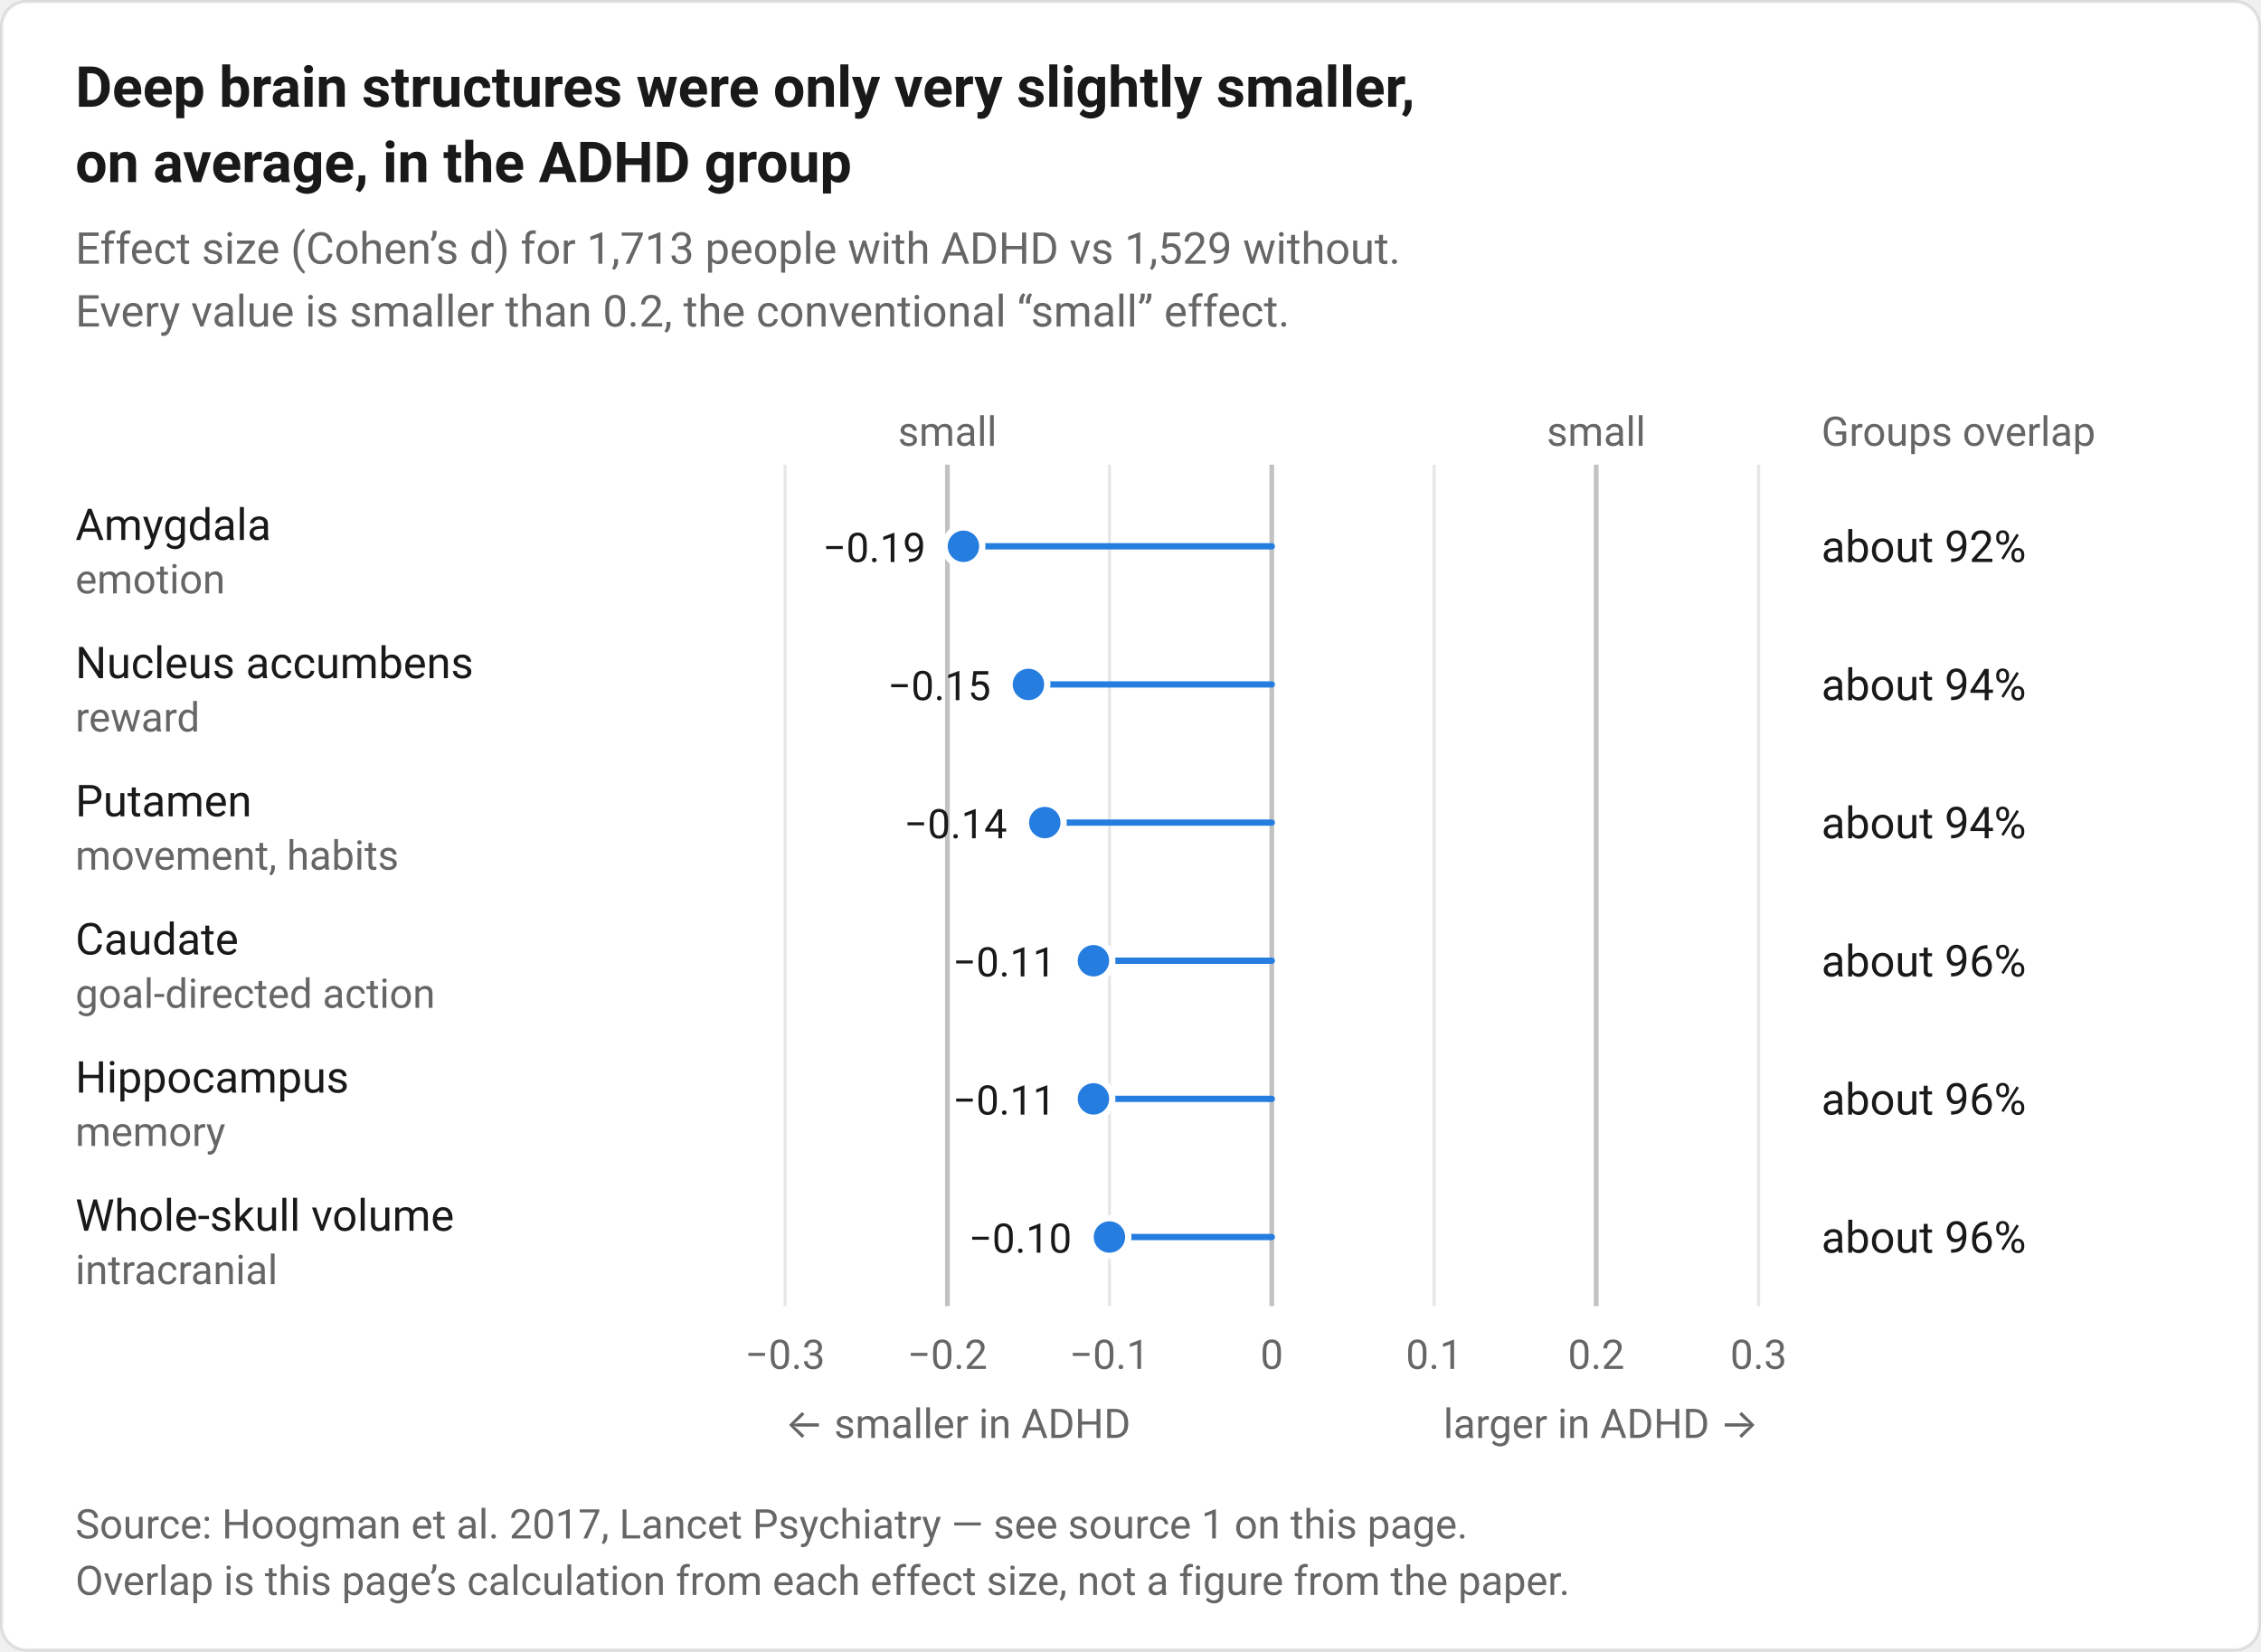
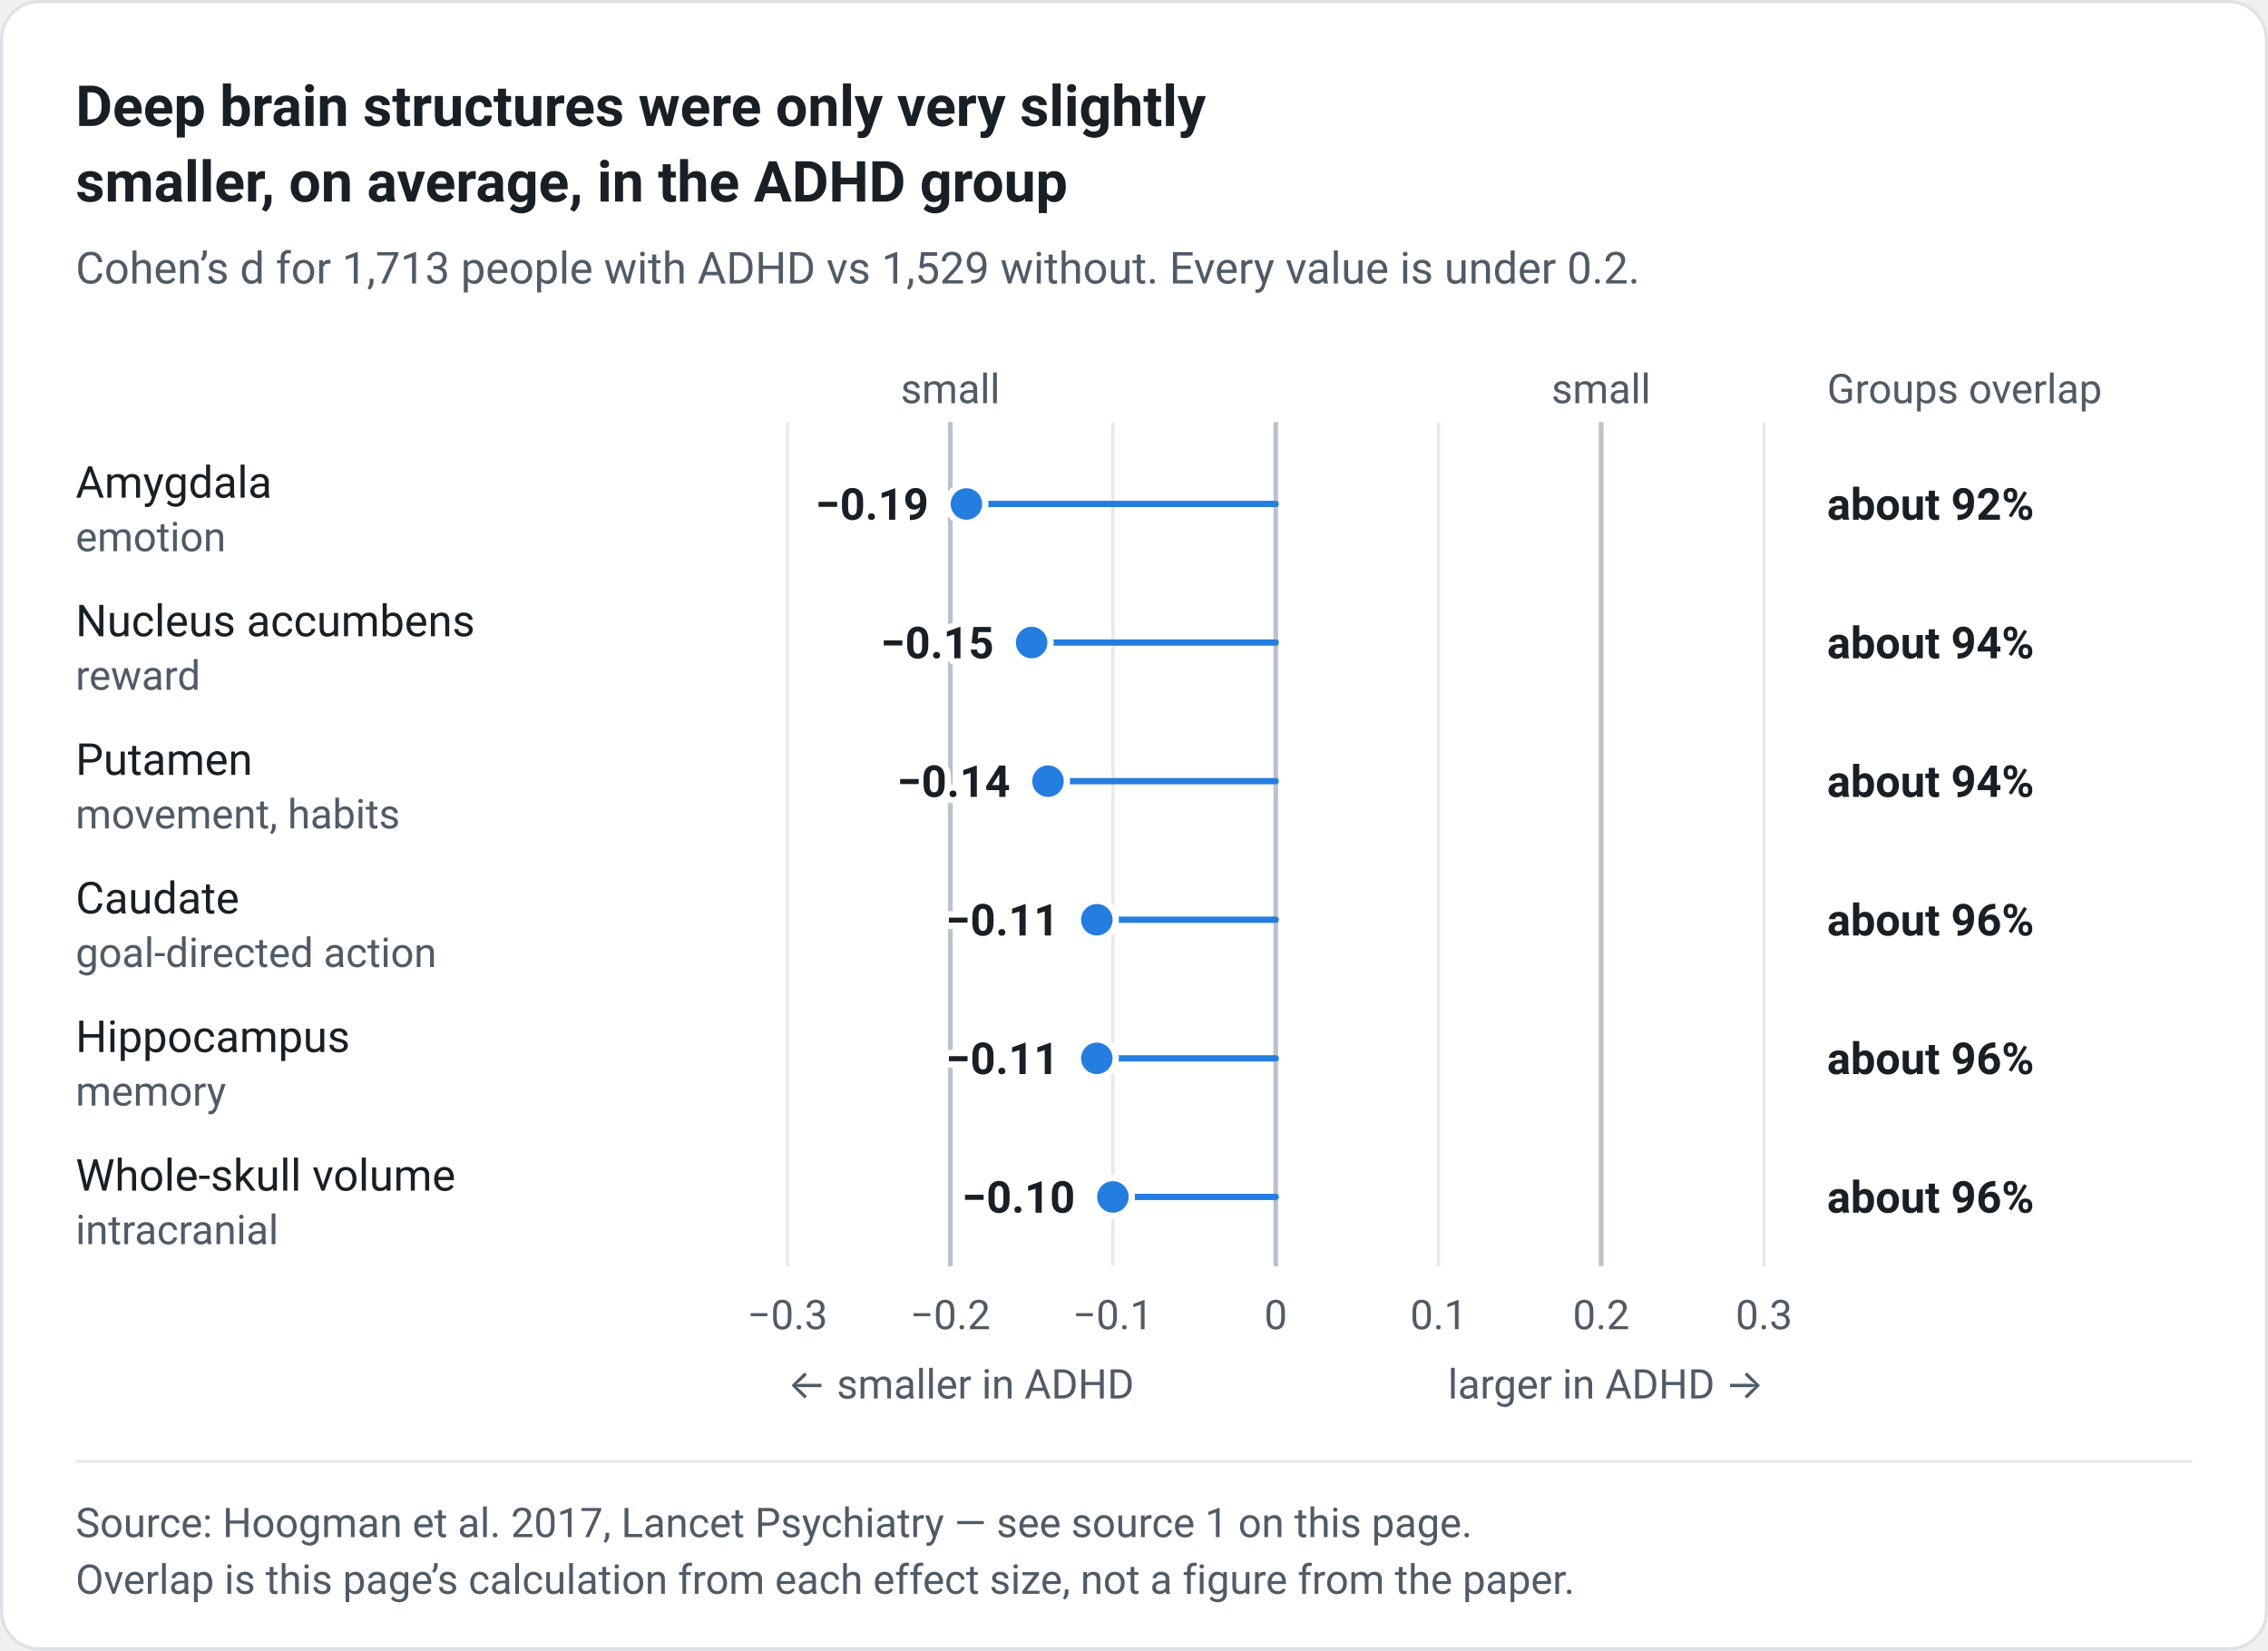
- <svg xmlns="http://www.w3.org/2000/svg" viewBox="0 0 720 526" width="720" height="526" role="img" aria-labelledby="t d" font-family="system-ui, -apple-system, &quot;Segoe UI&quot;, Roboto, sans-serif">
-   <rect x="0.5" y="0.5" width="719" height="525" rx="8" fill="#ffffff" stroke="rgba(11,11,11,0.10)" />
-   <text x="24.0" y="34.0" font-size="18" fill="#191919" text-anchor="start" font-weight="600">Deep brain structures were only very slightly smaller,</text>
-   <text x="24.0" y="58.0" font-size="18" fill="#191919" text-anchor="start" font-weight="600">on average, in the ADHD group</text>
-   <text x="24.0" y="84.0" font-size="14" fill="#666666" text-anchor="start" font-weight="400">Effect size (Cohen’s d) for 1,713 people with ADHD vs 1,529 without.</text>
-   <text x="24.0" y="104.0" font-size="14" fill="#666666" text-anchor="start" font-weight="400">Every value is smaller than 0.2, the conventional “small” effect.</text>
-   <text x="580.0" y="142.0" font-size="13" fill="#666666" text-anchor="start" font-weight="400">Groups overlap</text>
-   <line x1="250.0" y1="148.0" x2="250.0" y2="416.0" stroke="#e7e7e7" stroke-width="1" stroke-linecap="butt" />
-   <line x1="301.7" y1="148.0" x2="301.7" y2="416.0" stroke="#e7e7e7" stroke-width="1" stroke-linecap="butt" />
-   <line x1="353.3" y1="148.0" x2="353.3" y2="416.0" stroke="#e7e7e7" stroke-width="1" stroke-linecap="butt" />
-   <line x1="456.7" y1="148.0" x2="456.7" y2="416.0" stroke="#e7e7e7" stroke-width="1" stroke-linecap="butt" />
-   <line x1="508.3" y1="148.0" x2="508.3" y2="416.0" stroke="#e7e7e7" stroke-width="1" stroke-linecap="butt" />
-   <line x1="560.0" y1="148.0" x2="560.0" y2="416.0" stroke="#e7e7e7" stroke-width="1" stroke-linecap="butt" />
-   <line x1="301.7" y1="148.0" x2="301.7" y2="416.0" stroke="#c2c2c2" stroke-width="1.5" stroke-linecap="butt" />
-   <line x1="508.3" y1="148.0" x2="508.3" y2="416.0" stroke="#c2c2c2" stroke-width="1.5" stroke-linecap="butt" />
-   <line x1="405.0" y1="148.0" x2="405.0" y2="416.0" stroke="#c2c2c2" stroke-width="1.5" stroke-linecap="butt" />
-   <text x="250.0" y="436.0" font-size="13" fill="#666666" text-anchor="middle" font-weight="400">−0.3</text>
-   <text x="301.7" y="436.0" font-size="13" fill="#666666" text-anchor="middle" font-weight="400">−0.2</text>
-   <text x="353.3" y="436.0" font-size="13" fill="#666666" text-anchor="middle" font-weight="400">−0.1</text>
-   <text x="405.0" y="436.0" font-size="13" fill="#666666" text-anchor="middle" font-weight="400">0</text>
-   <text x="456.7" y="436.0" font-size="13" fill="#666666" text-anchor="middle" font-weight="400">0.1</text>
-   <text x="508.3" y="436.0" font-size="13" fill="#666666" text-anchor="middle" font-weight="400">0.2</text>
-   <text x="560.0" y="436.0" font-size="13" fill="#666666" text-anchor="middle" font-weight="400">0.3</text>
-   <text x="250.0" y="458.0" font-size="13" fill="#666666" text-anchor="start" font-weight="400">← smaller in ADHD</text>
-   <text x="560.0" y="458.0" font-size="13" fill="#666666" text-anchor="end" font-weight="400">larger in ADHD →</text>
-   <text x="301.7" y="142.0" font-size="13" fill="#666666" text-anchor="middle" font-weight="400">small</text>
-   <text x="508.3" y="142.0" font-size="13" fill="#666666" text-anchor="middle" font-weight="400">small</text>
-   <text x="24.0" y="172.0" font-size="14" fill="#191919" text-anchor="start" font-weight="400">Amygdala</text>
-   <text x="24.0" y="189.0" font-size="13" fill="#666666" text-anchor="start" font-weight="400">emotion</text>
-   <line x1="306.8" y1="174.0" x2="405.0" y2="174.0" stroke="#257de0" stroke-width="2" stroke-linecap="round" />
-   <circle cx="306.8" cy="174.0" r="6" fill="#257de0" stroke="#ffffff" stroke-width="2" />
-   <text x="294.8" y="179.0" font-size="13" fill="#191919" text-anchor="end" font-weight="400">−0.19</text>
-   <text x="580.0" y="179.0" font-size="14" fill="#191919" text-anchor="start" font-weight="400">about 92%</text>
-   <text x="24.0" y="216.0" font-size="14" fill="#191919" text-anchor="start" font-weight="400">Nucleus accumbens</text>
-   <text x="24.0" y="233.0" font-size="13" fill="#666666" text-anchor="start" font-weight="400">reward</text>
-   <line x1="327.5" y1="218.0" x2="405.0" y2="218.0" stroke="#257de0" stroke-width="2" stroke-linecap="round" />
-   <circle cx="327.5" cy="218.0" r="6" fill="#257de0" stroke="#ffffff" stroke-width="2" />
-   <text x="315.5" y="223.0" font-size="13" fill="#191919" text-anchor="end" font-weight="400">−0.15</text>
-   <text x="580.0" y="223.0" font-size="14" fill="#191919" text-anchor="start" font-weight="400">about 94%</text>
-   <text x="24.0" y="260.0" font-size="14" fill="#191919" text-anchor="start" font-weight="400">Putamen</text>
-   <text x="24.0" y="277.0" font-size="13" fill="#666666" text-anchor="start" font-weight="400">movement, habits</text>
-   <line x1="332.7" y1="262.0" x2="405.0" y2="262.0" stroke="#257de0" stroke-width="2" stroke-linecap="round" />
-   <circle cx="332.7" cy="262.0" r="6" fill="#257de0" stroke="#ffffff" stroke-width="2" />
-   <text x="320.7" y="267.0" font-size="13" fill="#191919" text-anchor="end" font-weight="400">−0.14</text>
-   <text x="580.0" y="267.0" font-size="14" fill="#191919" text-anchor="start" font-weight="400">about 94%</text>
-   <text x="24.0" y="304.0" font-size="14" fill="#191919" text-anchor="start" font-weight="400">Caudate</text>
-   <text x="24.0" y="321.0" font-size="13" fill="#666666" text-anchor="start" font-weight="400">goal-directed action</text>
-   <line x1="348.2" y1="306.0" x2="405.0" y2="306.0" stroke="#257de0" stroke-width="2" stroke-linecap="round" />
-   <circle cx="348.2" cy="306.0" r="6" fill="#257de0" stroke="#ffffff" stroke-width="2" />
-   <text x="336.2" y="311.0" font-size="13" fill="#191919" text-anchor="end" font-weight="400">−0.11</text>
-   <text x="580.0" y="311.0" font-size="14" fill="#191919" text-anchor="start" font-weight="400">about 96%</text>
-   <text x="24.0" y="348.0" font-size="14" fill="#191919" text-anchor="start" font-weight="400">Hippocampus</text>
-   <text x="24.0" y="365.0" font-size="13" fill="#666666" text-anchor="start" font-weight="400">memory</text>
-   <line x1="348.2" y1="350.0" x2="405.0" y2="350.0" stroke="#257de0" stroke-width="2" stroke-linecap="round" />
-   <circle cx="348.2" cy="350.0" r="6" fill="#257de0" stroke="#ffffff" stroke-width="2" />
-   <text x="336.2" y="355.0" font-size="13" fill="#191919" text-anchor="end" font-weight="400">−0.11</text>
-   <text x="580.0" y="355.0" font-size="14" fill="#191919" text-anchor="start" font-weight="400">about 96%</text>
-   <text x="24.0" y="392.0" font-size="14" fill="#191919" text-anchor="start" font-weight="400">Whole-skull volume</text>
-   <text x="24.0" y="409.0" font-size="13" fill="#666666" text-anchor="start" font-weight="400">intracranial</text>
-   <line x1="353.3" y1="394.0" x2="405.0" y2="394.0" stroke="#257de0" stroke-width="2" stroke-linecap="round" />
-   <circle cx="353.3" cy="394.0" r="6" fill="#257de0" stroke="#ffffff" stroke-width="2" />
-   <text x="341.3" y="399.0" font-size="13" fill="#191919" text-anchor="end" font-weight="400">−0.10</text>
-   <text x="580.0" y="399.0" font-size="14" fill="#191919" text-anchor="start" font-weight="400">about 96%</text>
-   <text x="24.0" y="490.0" font-size="13" fill="#666666" text-anchor="start" font-weight="400">Source: Hoogman et al. 2017, Lancet Psychiatry — see source 1 on this page.</text>
-   <text x="24.0" y="508.0" font-size="13" fill="#666666" text-anchor="start" font-weight="400">Overlap is this page’s calculation from each effect size, not a figure from the paper.</text>
+ <svg xmlns="http://www.w3.org/2000/svg" viewBox="0 0 720 524" width="720" height="524" role="img" aria-labelledby="t d" font-family="system-ui, -apple-system, &quot;Segoe UI&quot;, Roboto, sans-serif">
+   <rect x="0.5" y="0.5" width="719" height="523" rx="12" fill="#ffffff" stroke="#dce2e7" stroke-width="1" />
+   <text x="24.0" y="40.0" font-size="18" font-weight="600" fill="#182026" text-anchor="start">Deep brain structures were only very slightly</text>
+   <text x="24.0" y="64.0" font-size="18" font-weight="600" fill="#182026" text-anchor="start">smaller, on average, in the ADHD group</text>
+   <text x="24.0" y="90.0" font-size="14" font-weight="400" fill="#4f5b66" text-anchor="start">Cohen’s d for 1,713 people with ADHD vs 1,529 without. Every value is under 0.2.</text>
+   <text x="580.0" y="128.0" font-size="13" fill="#4f5b66" text-anchor="start" font-weight="400">Groups overlap</text>
+   <line x1="250.0" y1="134.0" x2="250.0" y2="402.0" stroke="#e6eaee" stroke-width="1" stroke-linecap="butt" />
+   <line x1="301.7" y1="134.0" x2="301.7" y2="402.0" stroke="#e6eaee" stroke-width="1" stroke-linecap="butt" />
+   <line x1="353.3" y1="134.0" x2="353.3" y2="402.0" stroke="#e6eaee" stroke-width="1" stroke-linecap="butt" />
+   <line x1="456.7" y1="134.0" x2="456.7" y2="402.0" stroke="#e6eaee" stroke-width="1" stroke-linecap="butt" />
+   <line x1="508.3" y1="134.0" x2="508.3" y2="402.0" stroke="#e6eaee" stroke-width="1" stroke-linecap="butt" />
+   <line x1="560.0" y1="134.0" x2="560.0" y2="402.0" stroke="#e6eaee" stroke-width="1" stroke-linecap="butt" />
+   <line x1="301.7" y1="134.0" x2="301.7" y2="402.0" stroke="#b9c3cc" stroke-width="1.5" stroke-linecap="butt" />
+   <line x1="508.3" y1="134.0" x2="508.3" y2="402.0" stroke="#b9c3cc" stroke-width="1.5" stroke-linecap="butt" />
+   <line x1="405.0" y1="134.0" x2="405.0" y2="402.0" stroke="#b9c3cc" stroke-width="1.5" stroke-linecap="butt" />
+   <text x="250.0" y="422.0" font-size="13" fill="#4f5b66" text-anchor="middle" font-weight="400">−0.3</text>
+   <text x="301.7" y="422.0" font-size="13" fill="#4f5b66" text-anchor="middle" font-weight="400">−0.2</text>
+   <text x="353.3" y="422.0" font-size="13" fill="#4f5b66" text-anchor="middle" font-weight="400">−0.1</text>
+   <text x="405.0" y="422.0" font-size="13" fill="#4f5b66" text-anchor="middle" font-weight="400">0</text>
+   <text x="456.7" y="422.0" font-size="13" fill="#4f5b66" text-anchor="middle" font-weight="400">0.1</text>
+   <text x="508.3" y="422.0" font-size="13" fill="#4f5b66" text-anchor="middle" font-weight="400">0.2</text>
+   <text x="560.0" y="422.0" font-size="13" fill="#4f5b66" text-anchor="middle" font-weight="400">0.3</text>
+   <text x="250.0" y="444.0" font-size="13" fill="#4f5b66" text-anchor="start" font-weight="400">← smaller in ADHD</text>
+   <text x="560.0" y="444.0" font-size="13" fill="#4f5b66" text-anchor="end" font-weight="400">larger in ADHD →</text>
+   <text x="301.7" y="128.0" font-size="13" fill="#4f5b66" text-anchor="middle" font-weight="400">small</text>
+   <text x="508.3" y="128.0" font-size="13" fill="#4f5b66" text-anchor="middle" font-weight="400">small</text>
+   <text x="24.0" y="158.0" font-size="14" fill="#182026" text-anchor="start" font-weight="400">Amygdala</text>
+   <text x="24.0" y="175.0" font-size="13" fill="#4f5b66" text-anchor="start" font-weight="400">emotion</text>
+   <line x1="306.8" y1="160.0" x2="405.0" y2="160.0" stroke="#257de0" stroke-width="2" stroke-linecap="round" />
+   <circle cx="306.8" cy="160.0" r="6" fill="#257de0" stroke="#ffffff" stroke-width="2" />
+   <text x="294.8" y="165.0" font-size="14" fill="#182026" text-anchor="end" font-weight="600" stroke="#ffffff" stroke-width="4" stroke-linejoin="round" paint-order="stroke">−0.19</text>
+   <text x="580.0" y="165.0" font-size="14" fill="#182026" text-anchor="start" font-weight="600">about 92%</text>
+   <text x="24.0" y="202.0" font-size="14" fill="#182026" text-anchor="start" font-weight="400">Nucleus accumbens</text>
+   <text x="24.0" y="219.0" font-size="13" fill="#4f5b66" text-anchor="start" font-weight="400">reward</text>
+   <line x1="327.5" y1="204.0" x2="405.0" y2="204.0" stroke="#257de0" stroke-width="2" stroke-linecap="round" />
+   <circle cx="327.5" cy="204.0" r="6" fill="#257de0" stroke="#ffffff" stroke-width="2" />
+   <text x="315.5" y="209.0" font-size="14" fill="#182026" text-anchor="end" font-weight="600" stroke="#ffffff" stroke-width="4" stroke-linejoin="round" paint-order="stroke">−0.15</text>
+   <text x="580.0" y="209.0" font-size="14" fill="#182026" text-anchor="start" font-weight="600">about 94%</text>
+   <text x="24.0" y="246.0" font-size="14" fill="#182026" text-anchor="start" font-weight="400">Putamen</text>
+   <text x="24.0" y="263.0" font-size="13" fill="#4f5b66" text-anchor="start" font-weight="400">movement, habits</text>
+   <line x1="332.7" y1="248.0" x2="405.0" y2="248.0" stroke="#257de0" stroke-width="2" stroke-linecap="round" />
+   <circle cx="332.7" cy="248.0" r="6" fill="#257de0" stroke="#ffffff" stroke-width="2" />
+   <text x="320.7" y="253.0" font-size="14" fill="#182026" text-anchor="end" font-weight="600" stroke="#ffffff" stroke-width="4" stroke-linejoin="round" paint-order="stroke">−0.14</text>
+   <text x="580.0" y="253.0" font-size="14" fill="#182026" text-anchor="start" font-weight="600">about 94%</text>
+   <text x="24.0" y="290.0" font-size="14" fill="#182026" text-anchor="start" font-weight="400">Caudate</text>
+   <text x="24.0" y="307.0" font-size="13" fill="#4f5b66" text-anchor="start" font-weight="400">goal-directed action</text>
+   <line x1="348.2" y1="292.0" x2="405.0" y2="292.0" stroke="#257de0" stroke-width="2" stroke-linecap="round" />
+   <circle cx="348.2" cy="292.0" r="6" fill="#257de0" stroke="#ffffff" stroke-width="2" />
+   <text x="336.2" y="297.0" font-size="14" fill="#182026" text-anchor="end" font-weight="600" stroke="#ffffff" stroke-width="4" stroke-linejoin="round" paint-order="stroke">−0.11</text>
+   <text x="580.0" y="297.0" font-size="14" fill="#182026" text-anchor="start" font-weight="600">about 96%</text>
+   <text x="24.0" y="334.0" font-size="14" fill="#182026" text-anchor="start" font-weight="400">Hippocampus</text>
+   <text x="24.0" y="351.0" font-size="13" fill="#4f5b66" text-anchor="start" font-weight="400">memory</text>
+   <line x1="348.2" y1="336.0" x2="405.0" y2="336.0" stroke="#257de0" stroke-width="2" stroke-linecap="round" />
+   <circle cx="348.2" cy="336.0" r="6" fill="#257de0" stroke="#ffffff" stroke-width="2" />
+   <text x="336.2" y="341.0" font-size="14" fill="#182026" text-anchor="end" font-weight="600" stroke="#ffffff" stroke-width="4" stroke-linejoin="round" paint-order="stroke">−0.11</text>
+   <text x="580.0" y="341.0" font-size="14" fill="#182026" text-anchor="start" font-weight="600">about 96%</text>
+   <text x="24.0" y="378.0" font-size="14" fill="#182026" text-anchor="start" font-weight="400">Whole-skull volume</text>
+   <text x="24.0" y="395.0" font-size="13" fill="#4f5b66" text-anchor="start" font-weight="400">intracranial</text>
+   <line x1="353.3" y1="380.0" x2="405.0" y2="380.0" stroke="#257de0" stroke-width="2" stroke-linecap="round" />
+   <circle cx="353.3" cy="380.0" r="6" fill="#257de0" stroke="#ffffff" stroke-width="2" />
+   <text x="341.3" y="385.0" font-size="14" fill="#182026" text-anchor="end" font-weight="600" stroke="#ffffff" stroke-width="4" stroke-linejoin="round" paint-order="stroke">−0.10</text>
+   <text x="580.0" y="385.0" font-size="14" fill="#182026" text-anchor="start" font-weight="600">about 96%</text>
+   <line x1="24" x2="696" y1="464.0" y2="464.0" stroke="#e6eaee" stroke-width="1" />
+   <text x="24.0" y="488.0" font-size="13" font-weight="400" fill="#4f5b66" text-anchor="start">Source: Hoogman et al. 2017, Lancet Psychiatry — see source 1 on this page.</text>
+   <text x="24.0" y="506.0" font-size="13" font-weight="400" fill="#4f5b66" text-anchor="start">Overlap is this page’s calculation from each effect size, not a figure from the paper.</text>
</svg>
